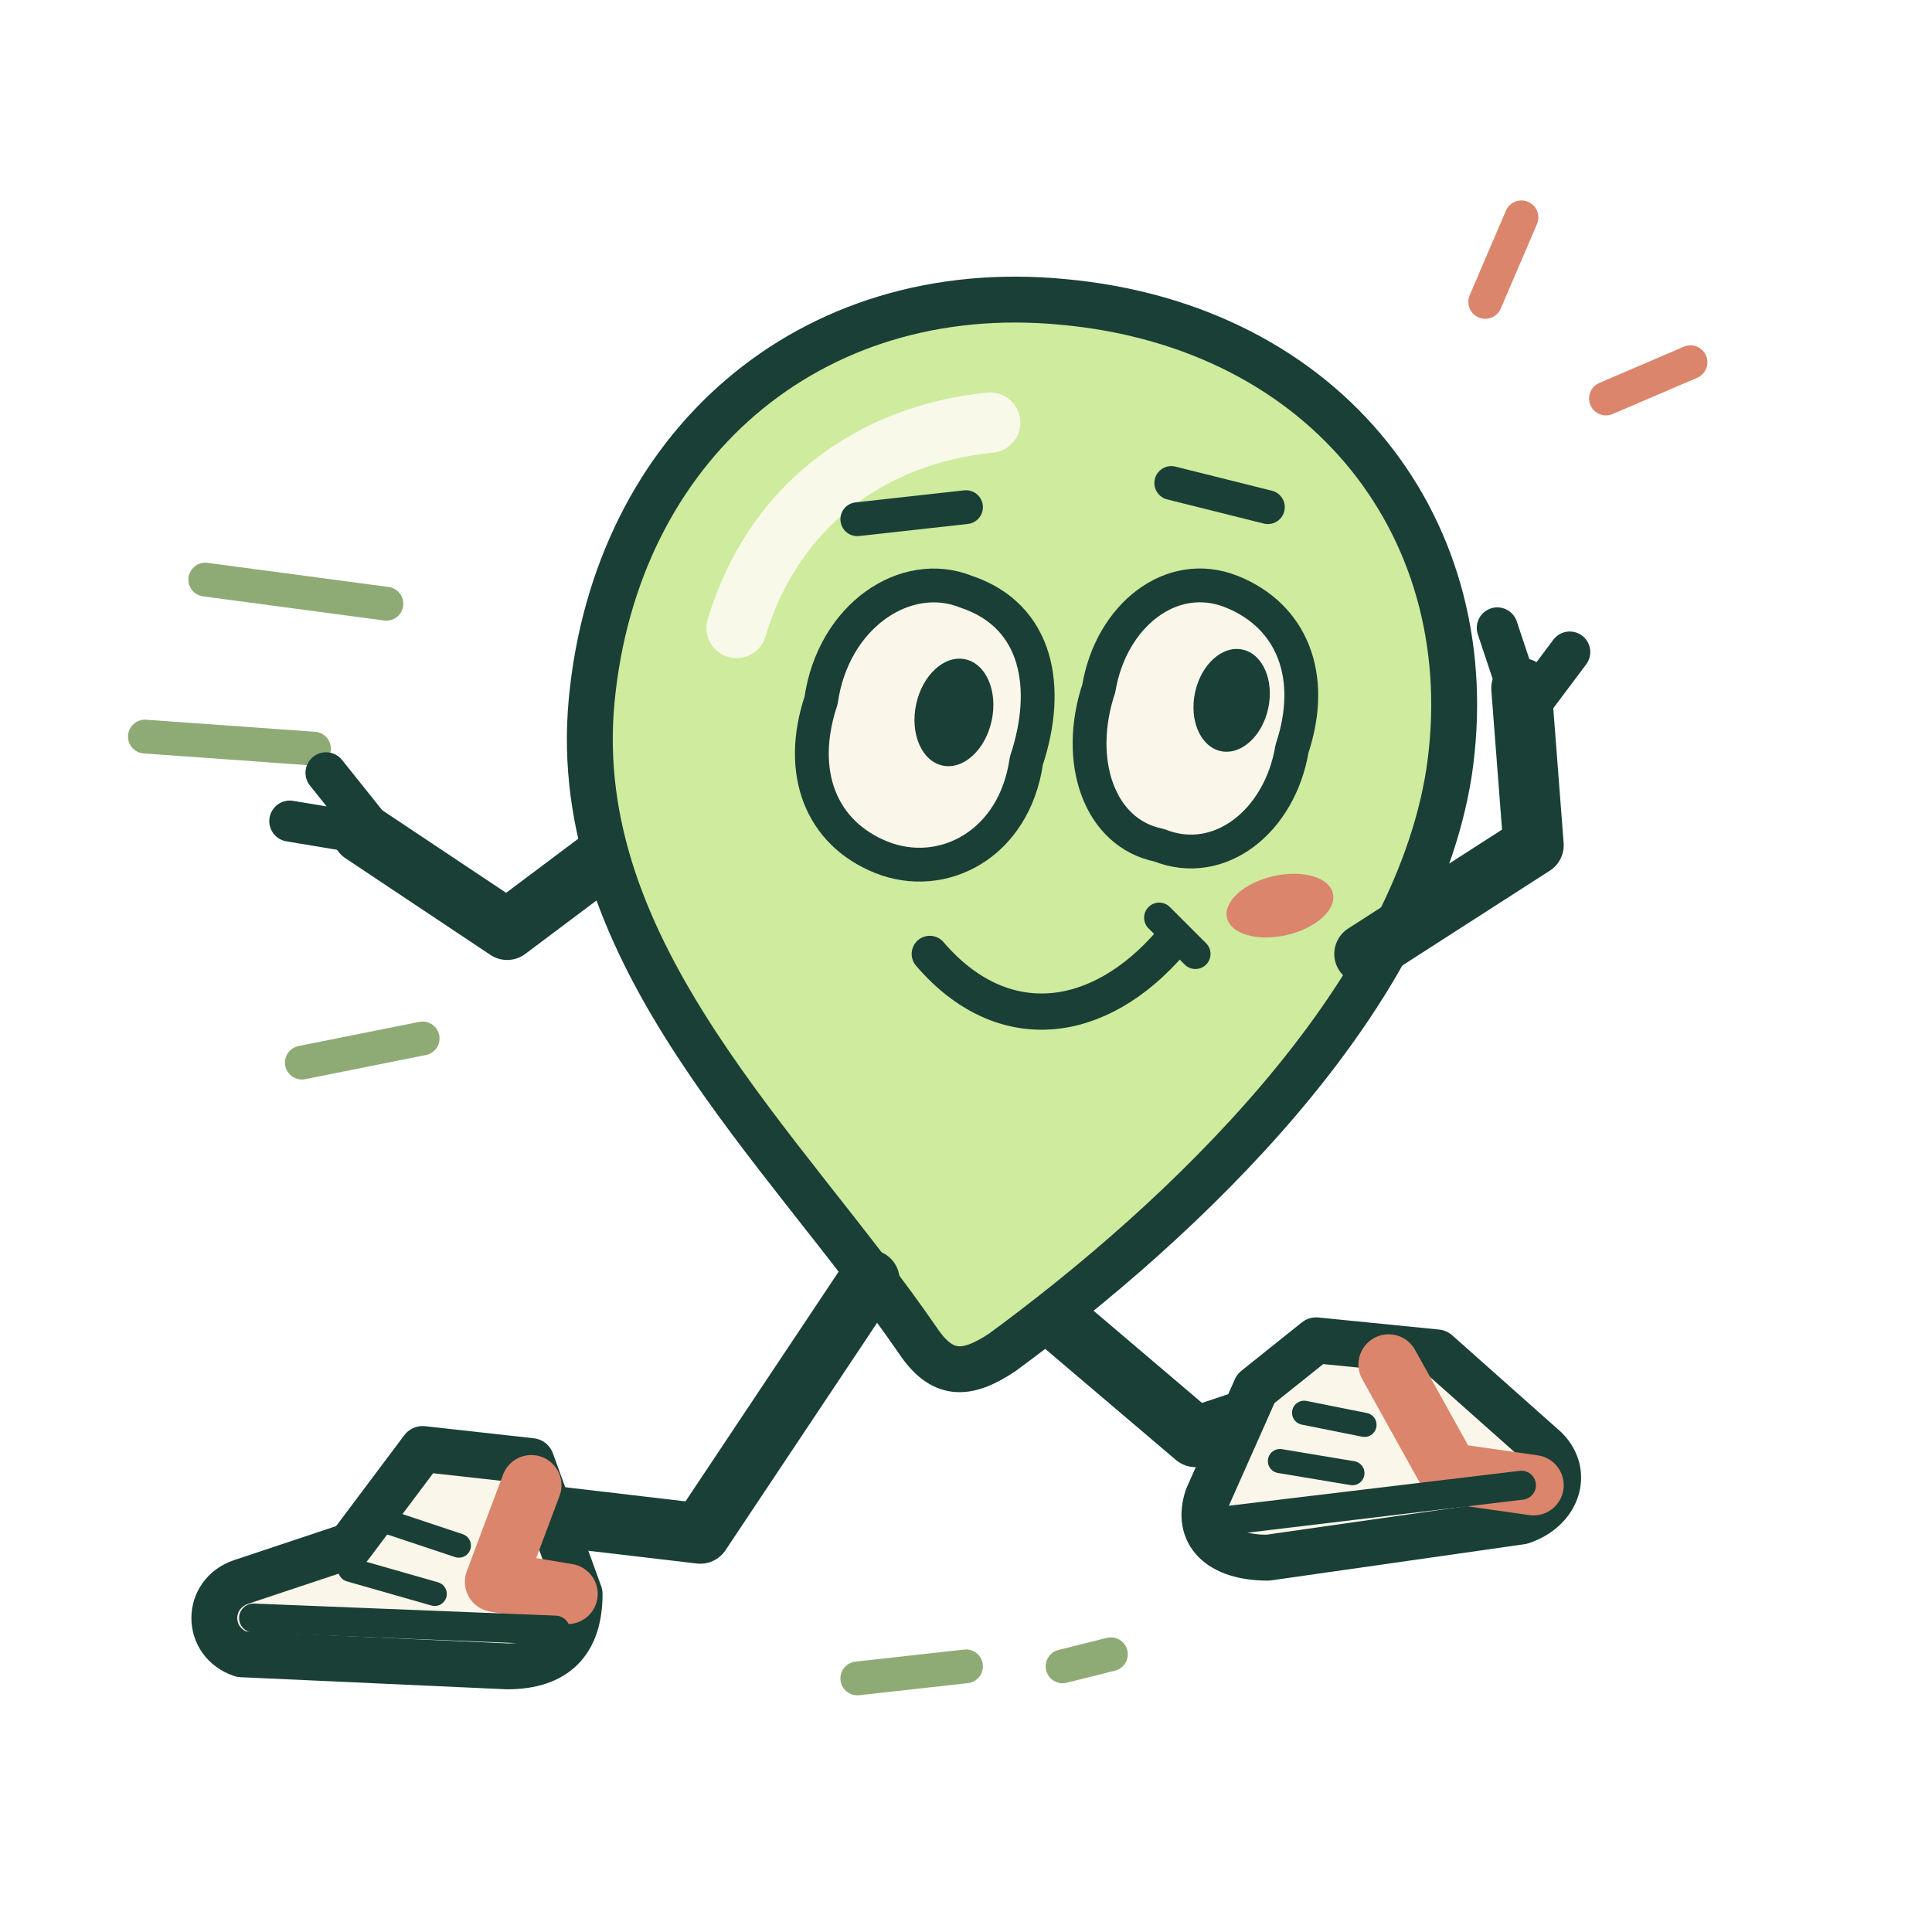
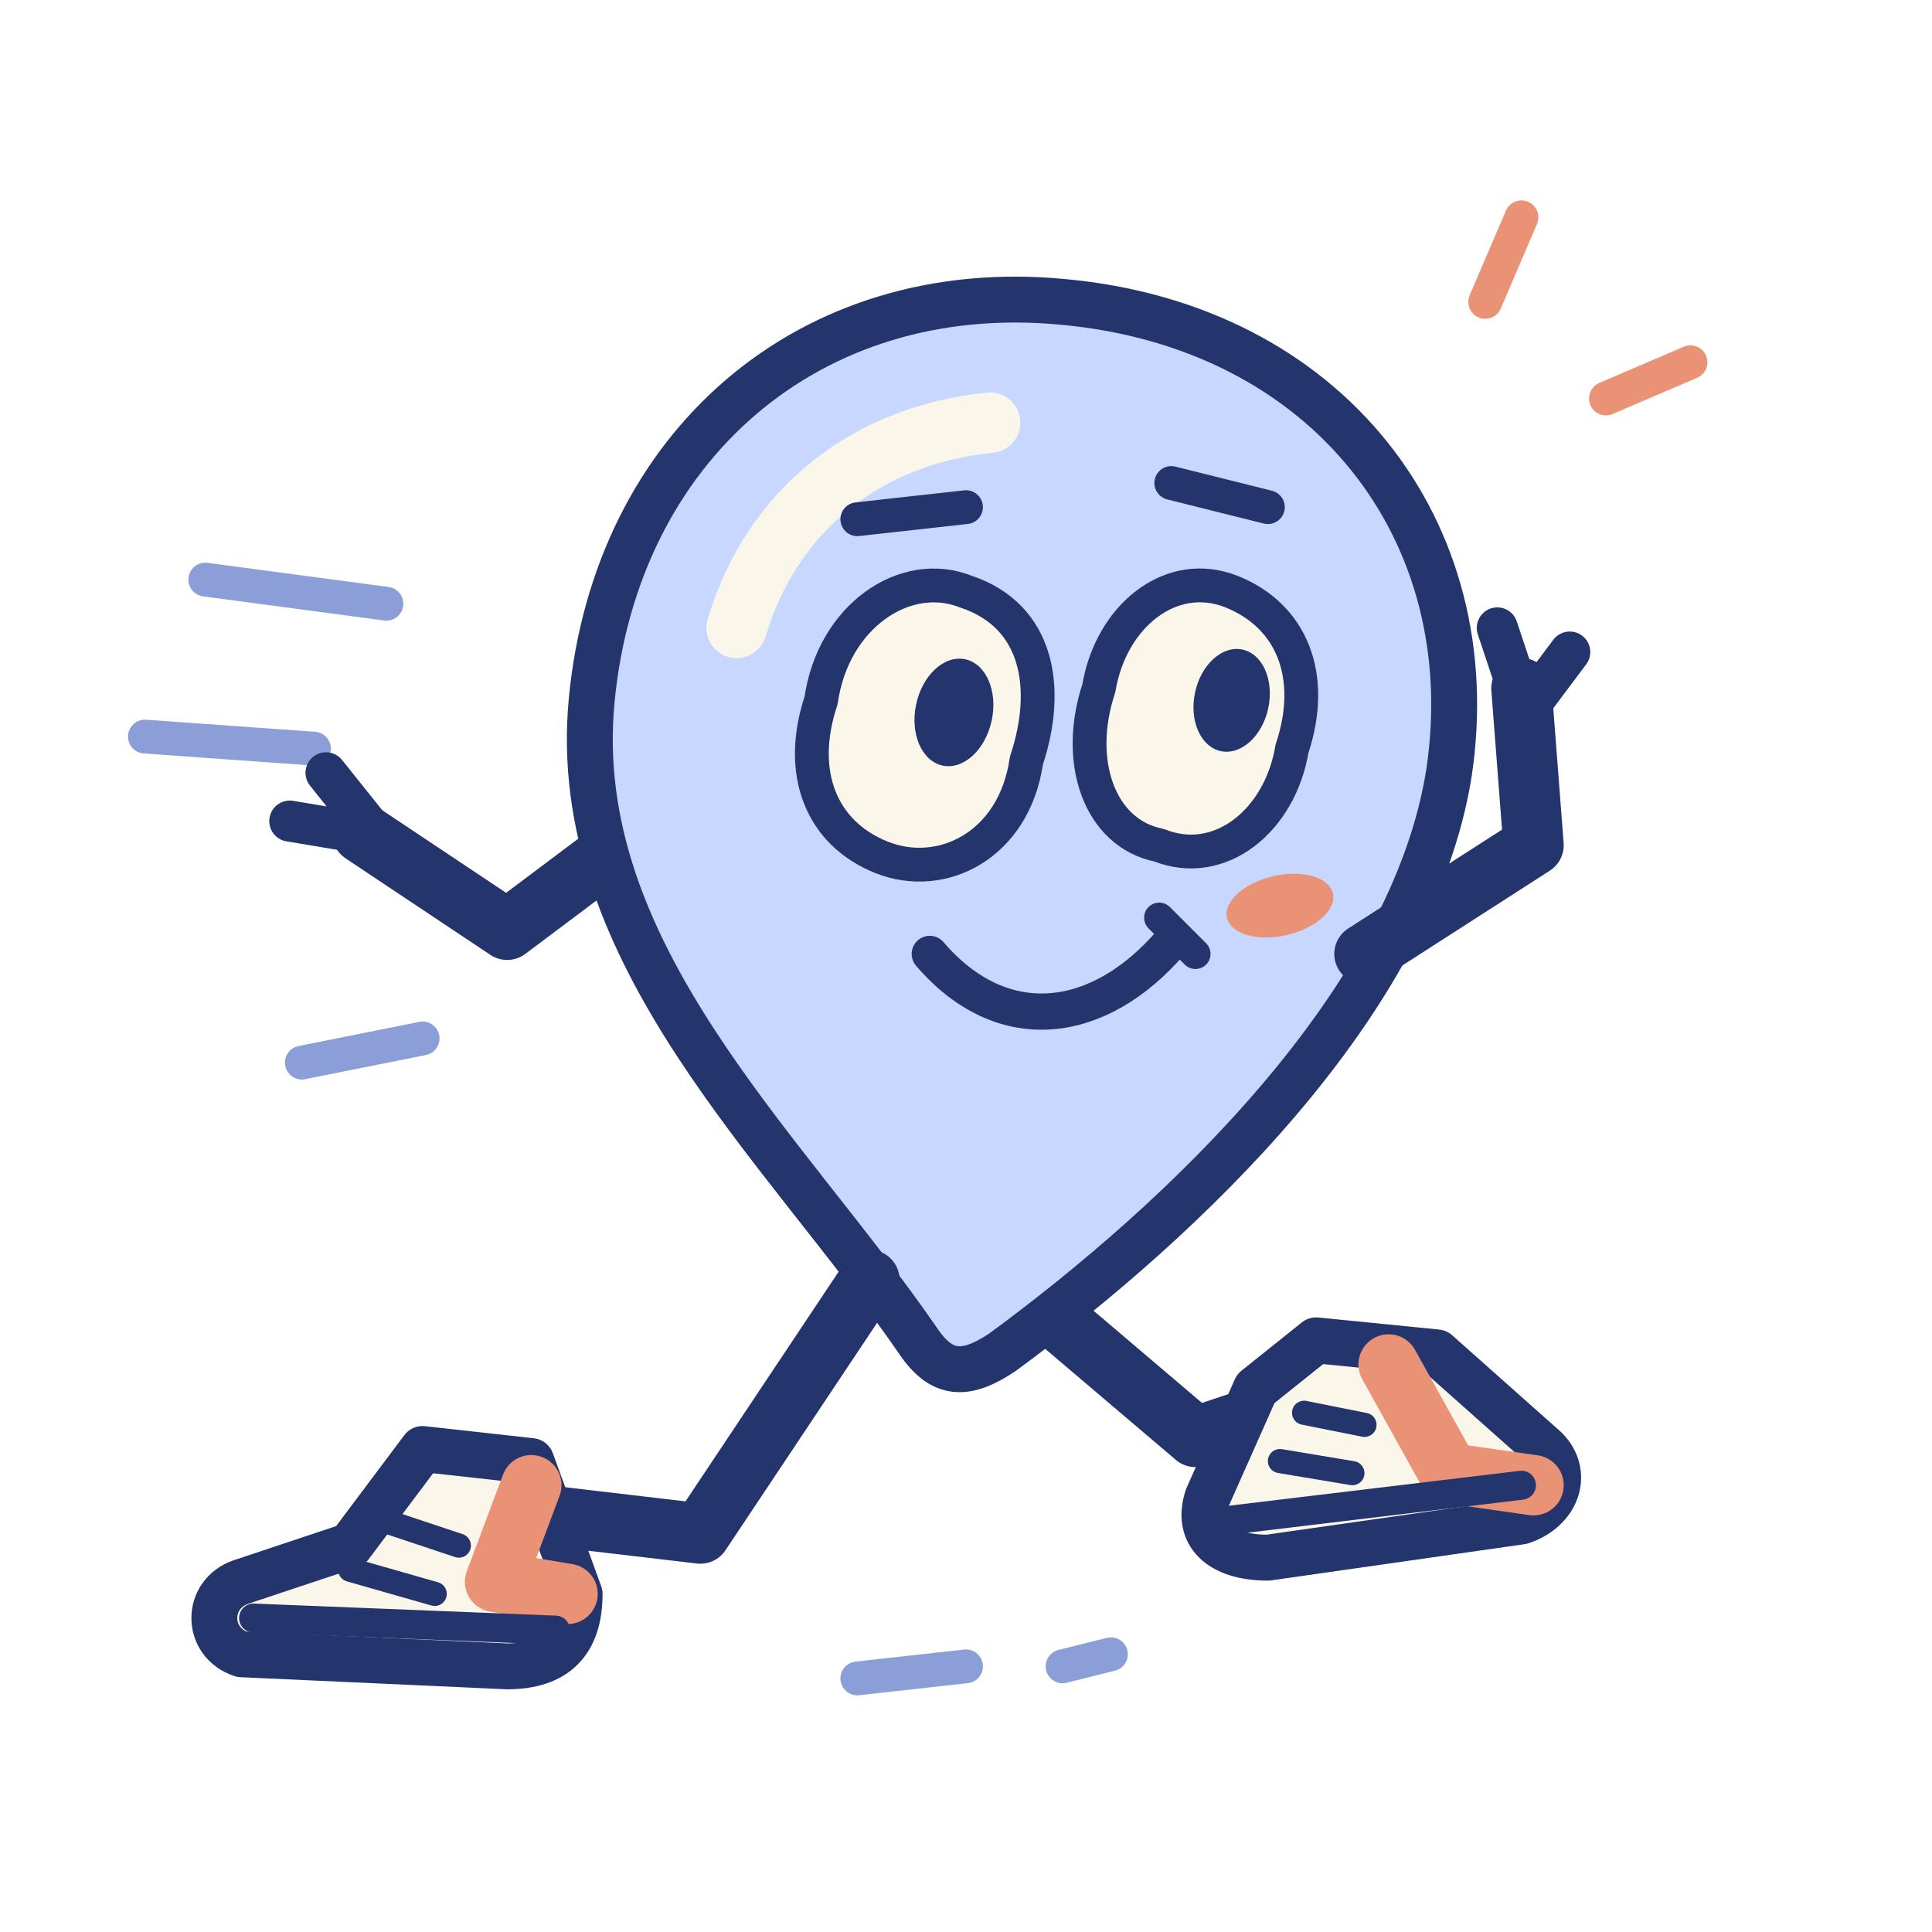
<svg xmlns="http://www.w3.org/2000/svg" viewBox="0 0 160 160" fill="none" role="img" aria-labelledby="buddy-title buddy-desc">
-   <g stroke="#193F36" stroke-width="3.8" stroke-linecap="round" stroke-linejoin="round">
-     <path d="M17 48l15 2M12 61l14 1M25 88l10-2" stroke="#8FAB75" stroke-width="2.8" />
-     <path d="m123 25 3-7m7 15 7-3" stroke="#DB856C" stroke-width="2.8" />
+   <g stroke="#24346d" stroke-width="3.8" stroke-linecap="round" stroke-linejoin="round">
+     <path d="M17 48l15 2M12 61l14 1M25 88l10-2" stroke="#8b9ed8" stroke-width="2.8" />
+     <path d="m123 25 3-7m7 15 7-3" stroke="#e99276" stroke-width="2.8" />
    <path d="m58 65-16 12-12-8" stroke-width="5" />
    <path d="m31 69-4-5m3 5-6-1" stroke-width="3.4" />
    <path d="m79 102 20 17 12-4" stroke-width="5" />
-     <path d="m109 111 10 1 9 8c2 2 1 5-2 6l-21 3c-4 0-6-2-5-5l4-9z" fill="#FAF6E9" />
-     <path d="m115 113 5 9 7 1" stroke="#DB856C" stroke-width="5" />
+     <path d="m109 111 10 1 9 8c2 2 1 5-2 6l-21 3c-4 0-6-2-5-5l4-9z" fill="#faf6e9" />
+     <path d="m115 113 5 9 7 1" stroke="#e99276" stroke-width="5" />
    <path d="m101 126 25-3" stroke-width="2.4" />
    <path d="m108 117 5 1m-7 3 6 1" stroke-width="2" />
-     <path d="M76 111C65 95 47 79 49 58c2-21 18-35 39-33 22 2 35 19 32 39-3 19-22 37-37 48-3 2-5 2-7-1Z" fill="#CEEB9E" />
-     <path d="M61 52c3-10 11-16 21-17" stroke="#F8F9E9" stroke-width="5" />
-     <path d="M68 58c1-7 7-11 12-9 6 2 7 8 5 14-1 7-7 10-12 8-5-2-7-7-5-13Z" fill="#FAF6E9" stroke-width="2.8" />
-     <path d="M91 57c1-6 6-10 11-8 5 2 7 7 5 13-1 6-6 10-11 8-5-1-7-7-5-13Z" fill="#FAF6E9" stroke-width="2.8" />
-     <ellipse cx="79" cy="59" rx="3.2" ry="4.5" fill="#193F36" stroke="none" transform="rotate(12 79 59)" />
-     <ellipse cx="102" cy="58" rx="3.1" ry="4.3" fill="#193F36" stroke="none" transform="rotate(12 102 58)" />
+     <path d="M76 111C65 95 47 79 49 58c2-21 18-35 39-33 22 2 35 19 32 39-3 19-22 37-37 48-3 2-5 2-7-1Z" fill="#c8d7ff" />
+     <path d="M61 52c3-10 11-16 21-17" stroke="#faf6e9" stroke-width="5" />
+     <path d="M68 58c1-7 7-11 12-9 6 2 7 8 5 14-1 7-7 10-12 8-5-2-7-7-5-13Z" fill="#faf6e9" stroke-width="2.8" />
+     <path d="M91 57c1-6 6-10 11-8 5 2 7 7 5 13-1 6-6 10-11 8-5-1-7-7-5-13Z" fill="#faf6e9" stroke-width="2.8" />
+     <ellipse cx="79" cy="59" rx="3.2" ry="4.5" fill="#24346d" stroke="none" transform="rotate(12 79 59)" />
+     <ellipse cx="102" cy="58" rx="3.1" ry="4.3" fill="#24346d" stroke="none" transform="rotate(12 102 58)" />
    <path d="m71 43 9-1m17-2 8 2" stroke-width="2.8" />
    <path d="M77 79c6 7 14 6 20-1" stroke-width="3" />
    <path d="m96 76 3 3" stroke-width="2.5" />
-     <ellipse cx="106" cy="75" rx="4.5" ry="2.5" fill="#DB856C" stroke="none" transform="rotate(-13 106 75)" />
+     <ellipse cx="106" cy="75" rx="4.5" ry="2.5" fill="#e99276" stroke="none" transform="rotate(-13 106 75)" />
    <path d="m113 79 14-9-1-13" stroke-width="5" />
    <path d="m126 58-2-6m3 6 3-4" stroke-width="3.4" />
    <path d="m72 106-14 21-17-2" stroke-width="5" />
-     <path d="m44 121-9-1-6 8-9 3c-3 1-3 5 0 6l22 1c4 0 6-2 6-6z" fill="#FAF6E9" />
-     <path d="m44 123-3 8 6 1" stroke="#DB856C" stroke-width="5" />
+     <path d="m44 121-9-1-6 8-9 3c-3 1-3 5 0 6l22 1c4 0 6-2 6-6z" fill="#faf6e9" />
+     <path d="m44 123-3 8 6 1" stroke="#e99276" stroke-width="5" />
    <path d="m21 134 25 1" stroke-width="2.4" />
    <path d="m32 126 6 2m-9 2 7 2" stroke-width="2" />
-     <path d="m71 139 9-1m8 0 4-1" stroke="#8FAB75" stroke-width="2.8" />
+     <path d="m71 139 9-1m8 0 4-1" stroke="#8b9ed8" stroke-width="2.8" />
  </g>
</svg>
